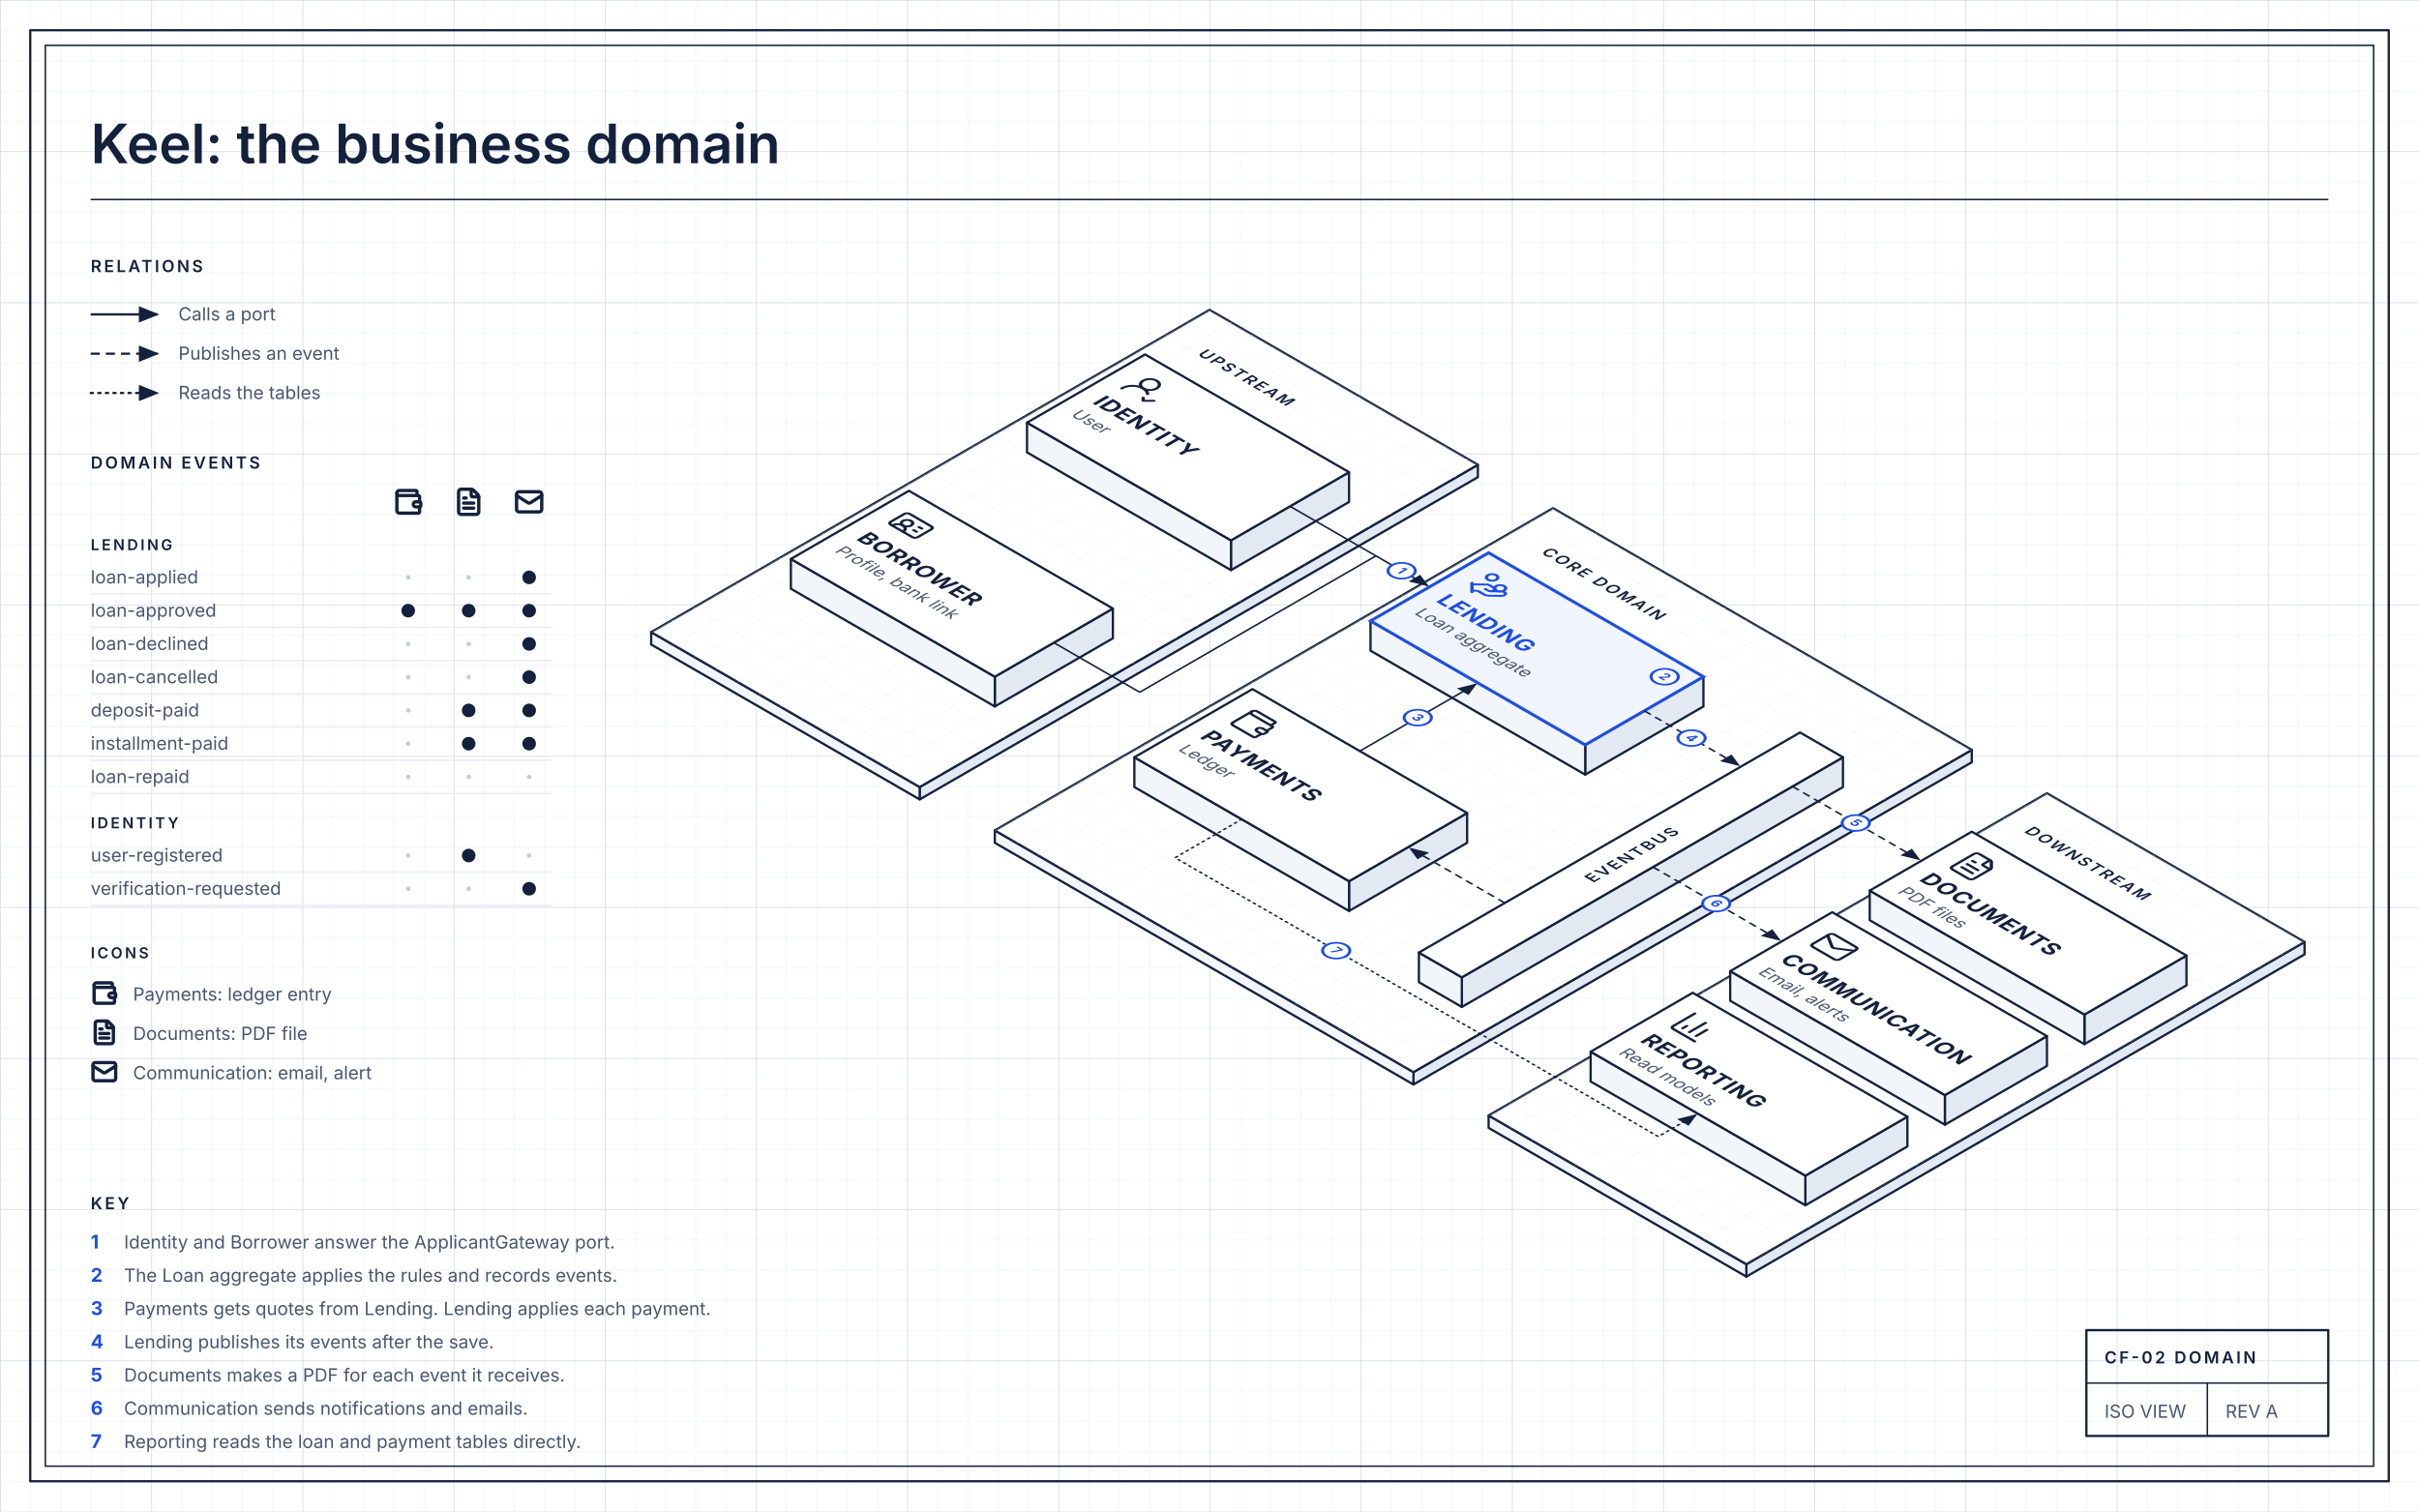
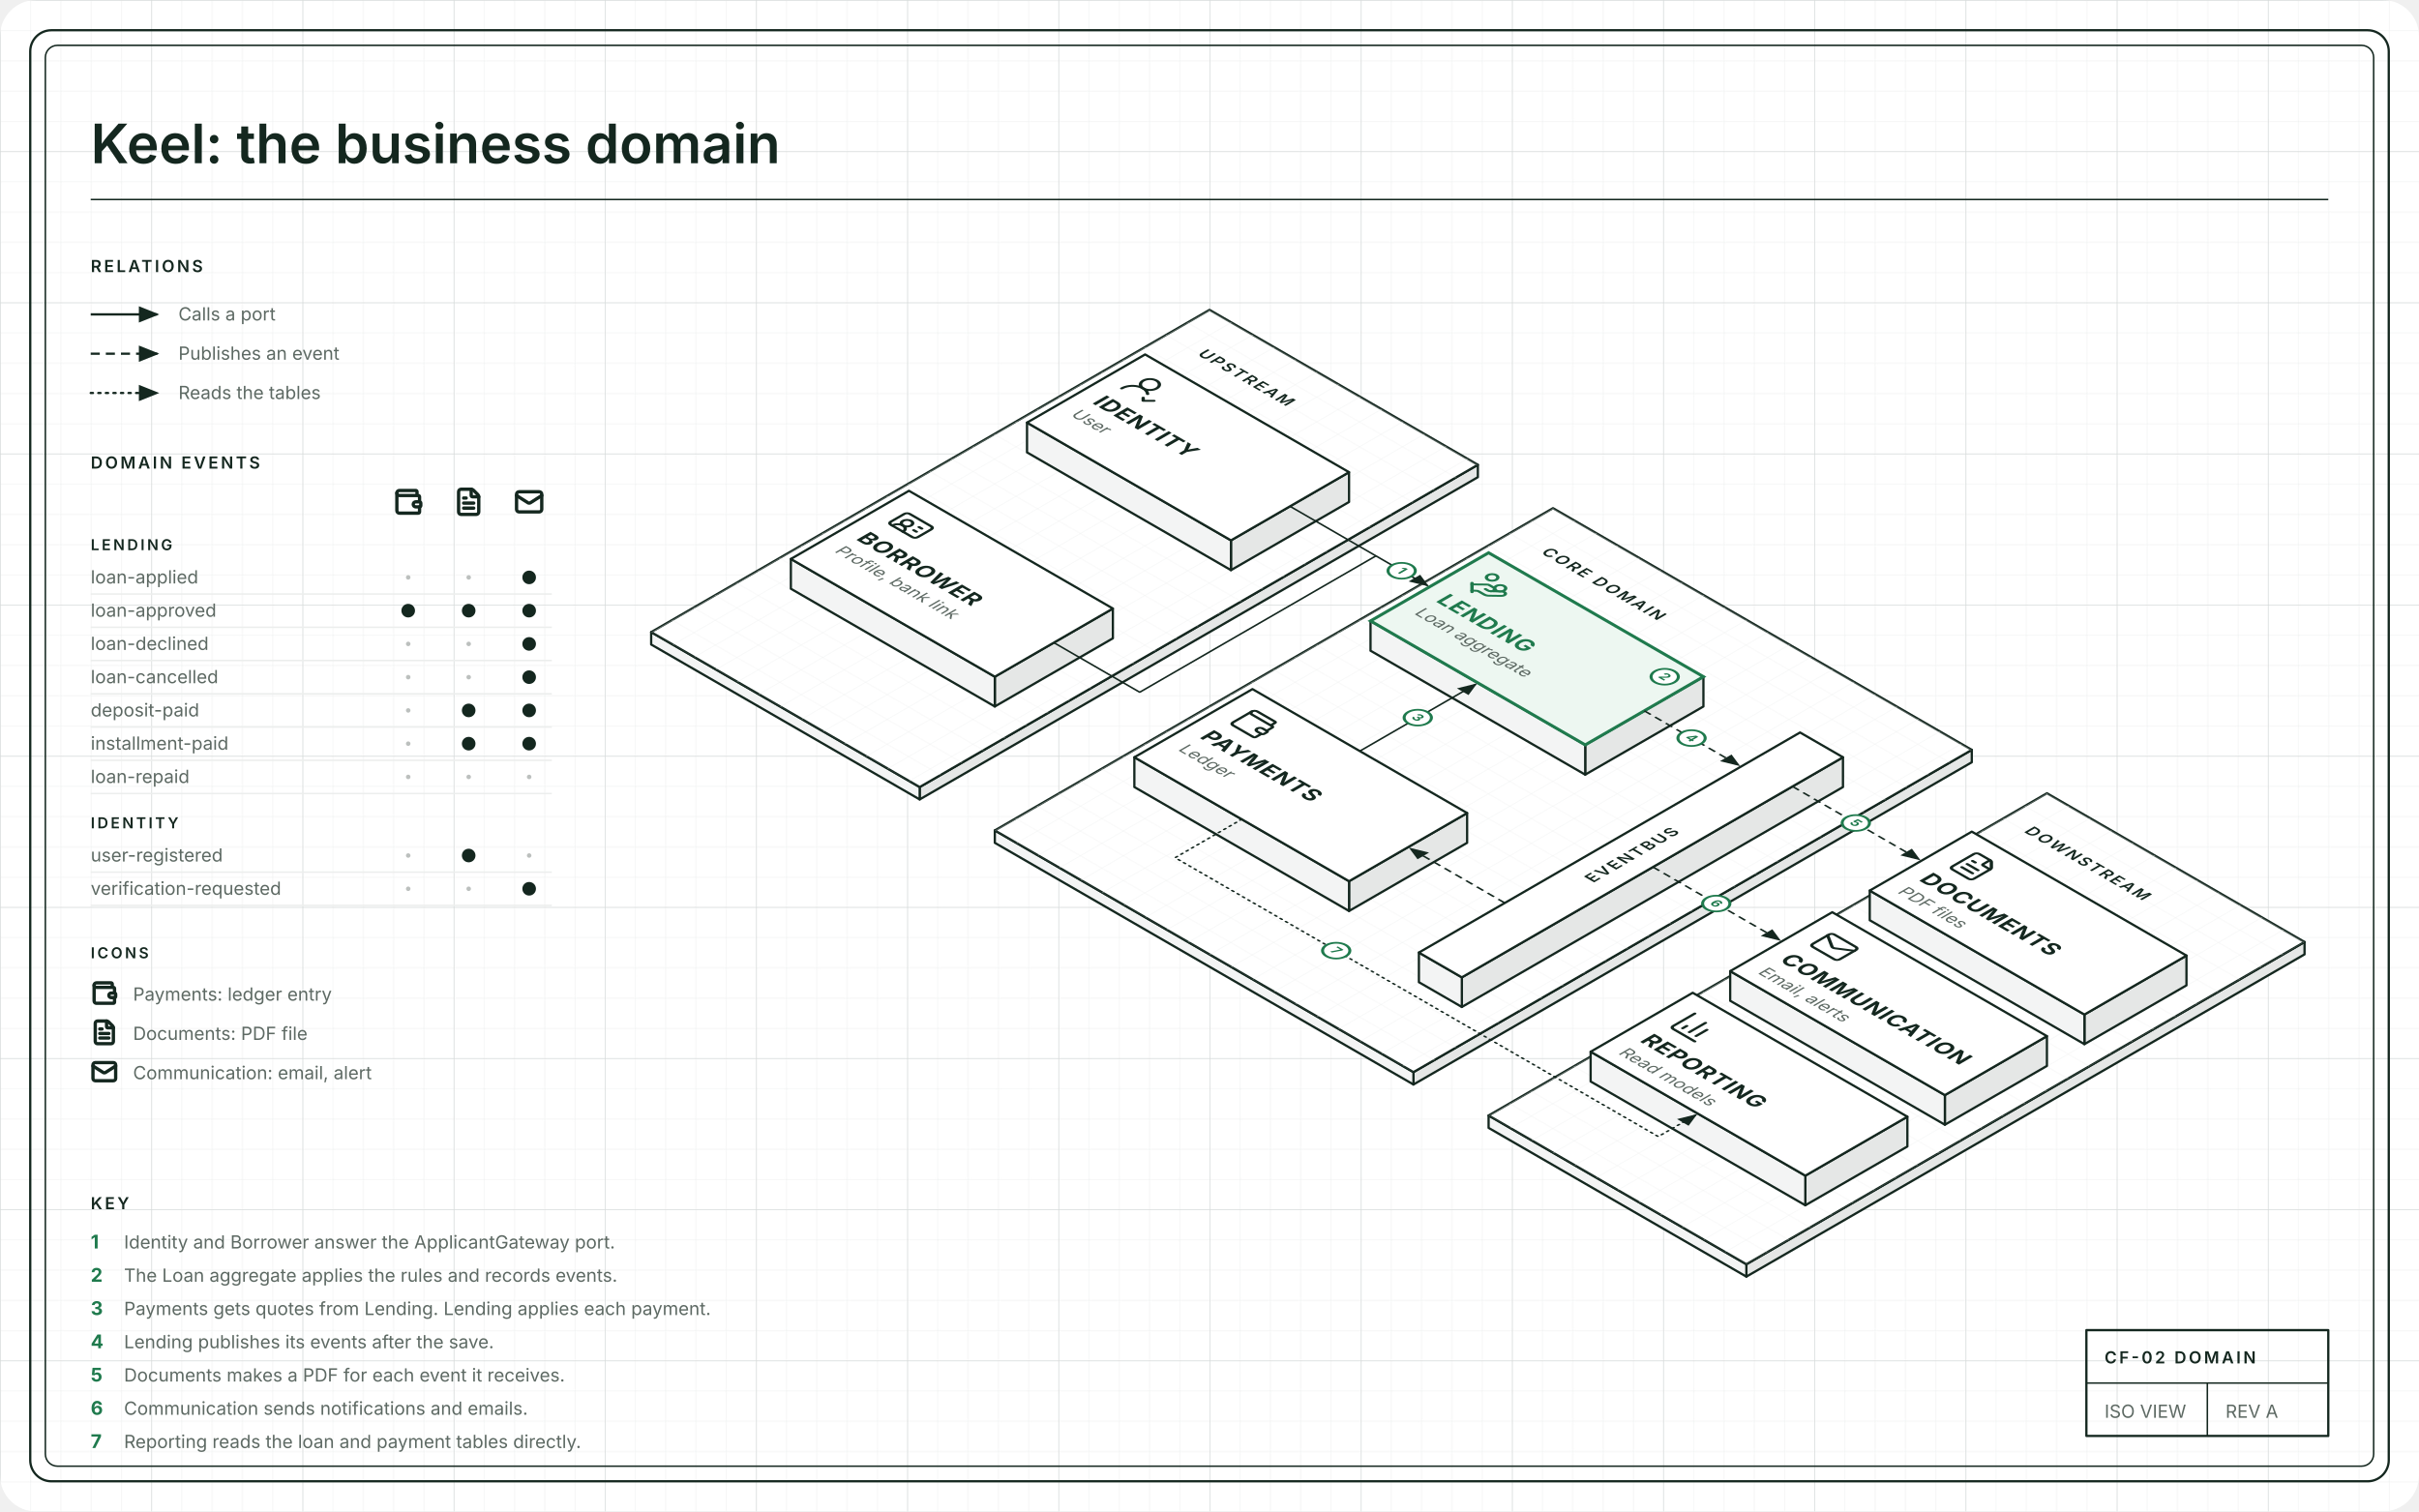
<svg xmlns="http://www.w3.org/2000/svg" viewBox="0 0 1600 1000" width="1600" height="1000" font-family="Inter, Helvetica, Arial, sans-serif">
  <defs>
    <pattern id="minor" width="20" height="20" patternUnits="userSpaceOnUse">
-       <path d="M20 0H0V20" fill="none" stroke="#e9eef6" stroke-width="0.6" />
+       <path d="M20 0H0V20" fill="none" stroke="#eceeed" stroke-width="0.6" />
    </pattern>
    <pattern id="major" width="100" height="100" patternUnits="userSpaceOnUse">
      <rect width="100" height="100" fill="url(#minor)" />
-       <path d="M100 0H0V100" fill="none" stroke="#d3dcea" stroke-width="0.9" />
+       <path d="M100 0H0V100" fill="none" stroke="#d9dcdb" stroke-width="0.9" />
    </pattern>
    <marker id="ae" viewBox="0 0 10 10" refX="9" refY="5" markerWidth="9" markerHeight="9" orient="auto">
-       <path d="M0 1L10 5L0 9z" fill="#14213d" />
+       <path d="M0 1L10 5L0 9z" fill="#14271f" />
    </marker>
+     <clipPath id="sheetclip">
+       <rect width="1600" height="1000" rx="24" />
+     </clipPath>
  </defs>
  <style>
- .ink{stroke:#14213d;fill:none;stroke-width:1.5;stroke-linejoin:round}.thin{stroke:#14213d;fill:none;stroke-width:1}
- .acc{stroke:#1f4fe0;fill:none;stroke-width:2}.dash{stroke:#14213d;fill:none;stroke-width:1;stroke-dasharray:4 3}
- .t{fill:#14213d;font-size:11px;letter-spacing:1.6px;font-weight:600}.h{fill:#14213d;font-size:15px;font-weight:700;letter-spacing:.6px}
- .s{fill:#4a5670;font-size:12px}.n{fill:#1f4fe0;font-size:9.5px;font-weight:700;text-anchor:middle}
+ .ink{stroke:#14271f;fill:none;stroke-width:1.5;stroke-linejoin:round}.thin{stroke:#14271f;fill:none;stroke-width:1}
+ .acc{stroke:#1f7a4d;fill:none;stroke-width:2}.dash{stroke:#14271f;fill:none;stroke-width:1;stroke-dasharray:4 3}
+ .t{fill:#14271f;font-size:11px;letter-spacing:1.6px;font-weight:600}.h{fill:#14271f;font-size:15px;font-weight:700;letter-spacing:.6px}
+ .s{fill:#5d6963;font-size:12px}.n{fill:#1f7a4d;font-size:9.5px;font-weight:700;text-anchor:middle}
</style>
-   <rect width="1600" height="1000" fill="#ffffff" />
-   <rect width="1600" height="1000" fill="url(#major)" />
-   <rect x="20" y="20" width="1560" height="960" class="ink" />
-   <rect x="30" y="30" width="1540" height="940" class="thin" />
-   <text x="60" y="108" fill="#14213d" font-size="36" font-weight="600">Keel: the business domain</text>
-   <line x1="60" y1="132" x2="1540" y2="132" class="thin" />
-   <polygon points="977.5,315.7 608.3,528.9 608.3,520.7 977.5,307.5" class="ink" style="fill:#e3e9f2" />
-   <polygon points="430.7,426.4 608.3,528.9 608.3,520.7 430.7,418.2" class="ink" style="fill:#f2f5fa" />
-   <polygon points="800.0,205.0 977.5,307.5 608.3,520.7 430.7,418.2" class="ink" style="fill:#fff" />
-   <g transform="matrix(0.71012,0.41,-0.71012,0.41,800,205)">
-     <rect x="0" width="250" height="520" fill="url(#minor)" />
+   <g clip-path="url(#sheetclip)">
+     <rect width="1600" height="1000" fill="#ffffff" />
+     <rect width="1600" height="1000" fill="url(#major)" />
+     <rect x="20" y="20" width="1560" height="960" rx="14" class="ink" />
+     <rect x="30" y="30" width="1540" height="940" rx="8" class="thin" />
+     <text x="60" y="108" fill="#14271f" font-size="36" font-weight="600">Keel: the business domain</text>
+     <line x1="60" y1="132" x2="1540" y2="132" class="thin" />
+     <polygon points="977.5,315.7 608.3,528.9 608.3,520.7 977.5,307.5" class="ink" style="fill:#e5e7e6" />
+     <polygon points="430.7,426.4 608.3,528.9 608.3,520.7 430.7,418.2" class="ink" style="fill:#f3f4f4" />
+     <polygon points="800.0,205.0 977.5,307.5 608.3,520.7 430.7,418.2" class="ink" style="fill:#fff" />
+     <g transform="matrix(0.71012,0.41,-0.71012,0.41,800,205)">
+       <rect x="0" width="250" height="520" fill="url(#minor)" />
+     </g>
+     <polygon points="1304.2,504.3 934.9,717.5 934.9,709.3 1304.2,496.1" class="ink" style="fill:#e5e7e6" />
+     <polygon points="658.0,557.6 934.9,717.5 934.9,709.3 658.0,549.4" class="ink" style="fill:#f3f4f4" />
+     <polygon points="1027.2,336.2 1304.2,496.1 934.9,709.3 658.0,549.4" class="ink" style="fill:#fff" />
+     <g transform="matrix(0.71012,0.41,-0.71012,0.41,800,205)">
+       <rect x="320" width="390" height="520" fill="url(#minor)" />
+     </g>
+     <polygon points="1524.3,631.4 1155.1,844.6 1155.1,836.4 1524.3,623.2" class="ink" style="fill:#e5e7e6" />
+     <polygon points="984.6,746.2 1155.1,844.6 1155.1,836.4 984.6,738.0" class="ink" style="fill:#f3f4f4" />
+     <polygon points="1353.9,524.8 1524.3,623.2 1155.1,836.4 984.6,738.0" class="ink" style="fill:#fff" />
+     <g transform="matrix(0.71012,0.41,-0.71012,0.41,800,205)">
+       <rect x="780" width="240" height="520" fill="url(#minor)" />
+     </g>
+     <g transform="matrix(0.71012,0.41,-0.71012,0.41,800,205)">
+       <text x="30" y="42" class="t" style="font-size:13px">UPSTREAM</text>
+       <text x="350" y="42" class="t" style="font-size:13px">CORE DOMAIN</text>
+       <text x="800" y="42" class="t" style="font-size:13px">DOWNSTREAM</text>
+     </g>
+     <polygon points="892.3,332.1 814.2,377.2 814.2,357.5 892.3,312.4" class="ink" style="fill:#e5e7e6" />
+     <polygon points="679.3,299.3 814.2,377.2 814.2,357.5 679.3,279.6" class="ink" style="fill:#f3f4f4" />
+     <polygon points="757.4,234.5 892.3,312.4 814.2,357.5 679.3,279.6" class="ink" style="fill:#fff" />
+     <g transform="matrix(0.71012,0.41,-0.71012,0.41,800,185.32)">
+       <g transform="translate(30,90)">
+         <svg x="14" y="12" width="30" height="30" viewBox="0 0 24 24" fill="none" stroke="#14271f" stroke-width="1.76" stroke-linecap="round" stroke-linejoin="round">
+           <path d="M2 21a8 8 0 0 1 13.292-6" />
+           <circle cx="10" cy="8" r="5" />
+           <path d="m16 19 2 2 4-4" />
+         </svg>
+         <text x="14" y="64" class="h" style="font-size:18px">IDENTITY</text>
+         <text x="14" y="84" class="s" style="font-size:14px">User</text>
+       </g>
+     </g>
+     <polygon points="736.1,422.3 658.0,467.4 658.0,447.7 736.1,402.6" class="ink" style="fill:#e5e7e6" />
+     <polygon points="523.1,389.5 658.0,467.4 658.0,447.7 523.1,369.8" class="ink" style="fill:#f3f4f4" />
+     <polygon points="601.2,324.7 736.1,402.6 658.0,447.7 523.1,369.8" class="ink" style="fill:#fff" />
+     <g transform="matrix(0.71012,0.41,-0.71012,0.41,800,185.32)">
+       <g transform="translate(30,310)">
+         <svg x="14" y="12" width="30" height="30" viewBox="0 0 24 24" fill="none" stroke="#14271f" stroke-width="1.76" stroke-linecap="round" stroke-linejoin="round">
+           <path d="M13 19a4 4 0 00-8 0" />
+           <path d="M16 10h2" />
+           <path d="M16 14h2" />
+           <circle cx="9" cy="12" r="3" />
+           <rect x="2" y="5" width="20" height="14" rx="2" />
+         </svg>
+         <text x="14" y="64" class="h" style="font-size:18px">BORROWER</text>
+         <text x="14" y="84" class="s" style="font-size:14px">Profile, bank link</text>
+       </g>
+     </g>
+     <polygon points="1126.7,467.4 1048.5,512.5 1048.5,492.8 1126.7,447.7" class="ink" style="fill:#e5e7e6" />
+     <polygon points="906.5,430.5 1048.5,512.5 1048.5,492.8 906.5,410.8" class="ink" style="fill:#f3f4f4" />
+     <polygon points="984.6,365.7 1126.7,447.7 1048.5,492.8 906.5,410.8" class="acc" style="fill:#edf7f1" />
+     <g transform="matrix(0.71012,0.41,-0.71012,0.41,800,185.32)">
+       <g transform="translate(350,90)">
+         <svg x="14" y="12" width="30" height="30" viewBox="0 0 24 24" fill="none" stroke="#1f7a4d" stroke-width="1.76" stroke-linecap="round" stroke-linejoin="round">
+           <path d="M11 15h2a2 2 0 1 0 0-4h-3c-.6 0-1.1.2-1.4.6L3 17" />
+           <path d="m7 21 1.6-1.4c.3-.4.8-.6 1.4-.6h4c1.1 0 2.1-.4 2.8-1.2l4.6-4.4a2 2 0 0 0-2.75-2.91l-4.2 3.9" />
+           <path d="m2 16 6 6" />
+           <circle cx="16" cy="9" r="2.9" />
+           <circle cx="6" cy="5" r="3" />
+         </svg>
+         <text x="14" y="64" class="h" style="fill:#1f7a4d;font-size:18px">LENDING</text>
+         <text x="14" y="84" class="s" style="font-size:14px">Loan aggregate</text>
+         <circle cx="182" cy="18" r="9" class="acc" style="fill:#fff" />
+         <text x="182" y="21.5" class="n" style="font-size:10.5px">2</text>
+       </g>
+     </g>
+     <polygon points="970.4,557.6 892.3,602.7 892.3,583.0 970.4,537.9" class="ink" style="fill:#e5e7e6" />
+     <polygon points="750.3,520.7 892.3,602.7 892.3,583.0 750.3,501.0" class="ink" style="fill:#f3f4f4" />
+     <polygon points="828.4,455.9 970.4,537.9 892.3,583.0 750.3,501.0" class="ink" style="fill:#fff" />
+     <g transform="matrix(0.71012,0.41,-0.71012,0.41,800,185.32)">
+       <g transform="translate(350,310)">
+         <svg x="14" y="12" width="30" height="30" viewBox="0 0 24 24" fill="none" stroke="#14271f" stroke-width="1.76" stroke-linecap="round" stroke-linejoin="round">
+           <path d="M19 7V4a1 1 0 0 0-1-1H5a2 2 0 0 0 0 4h15a1 1 0 0 1 1 1v4h-3a2 2 0 0 0 0 4h3a1 1 0 0 0 1-1v-2a1 1 0 0 0-1-1" />
+           <path d="M3 5v14a2 2 0 0 0 2 2h15a1 1 0 0 0 1-1v-4" />
+         </svg>
+         <text x="14" y="64" class="h" style="font-size:18px">PAYMENTS</text>
+         <text x="14" y="84" class="s" style="font-size:14px">Ledger</text>
+       </g>
+     </g>
+     <polygon points="1219.0,520.7 966.9,666.2 966.9,646.6 1219.0,501.0" class="ink" style="fill:#e5e7e6" />
+     <polygon points="938.5,649.8 966.9,666.2 966.9,646.6 938.5,630.2" class="ink" style="fill:#f3f4f4" />
+     <polygon points="1190.6,484.6 1219.0,501.0 966.9,646.6 938.5,630.2" class="ink" style="fill:#fff" />
+     <g transform="matrix(0.71012,0.41,-0.71012,0.41,800,185.32)">
+       <g transform="translate(640,90)">
+         <text x="20" y="177" class="t" text-anchor="middle" transform="rotate(-90 20 177)" dy="5" style="font-size:13px">EVENTBUS</text>
+       </g>
+     </g>
+     <polygon points="1446.2,651.9 1378.7,690.8 1378.7,671.2 1446.2,632.2" class="ink" style="fill:#e5e7e6" />
+     <polygon points="1236.7,608.8 1378.7,690.8 1378.7,671.2 1236.7,589.2" class="ink" style="fill:#f3f4f4" />
+     <polygon points="1304.2,550.2 1446.2,632.2 1378.7,671.2 1236.7,589.2" class="ink" style="fill:#fff" />
+     <g transform="matrix(0.71012,0.41,-0.71012,0.41,800,185.32)">
+       <g transform="translate(800,90)">
+         <svg x="14" y="12" width="30" height="30" viewBox="0 0 24 24" fill="none" stroke="#14271f" stroke-width="1.76" stroke-linecap="round" stroke-linejoin="round">
+           <path d="M6 22a2 2 0 0 1-2-2V4a2 2 0 0 1 2-2h8a2.4 2.4 0 0 1 1.704.706l3.588 3.588A2.4 2.4 0 0 1 20 8v12a2 2 0 0 1-2 2z" />
+           <path d="M14 2v5a1 1 0 0 0 1 1h5" />
+           <path d="M10 9H8" />
+           <path d="M16 13H8" />
+           <path d="M16 17H8" />
+         </svg>
+         <text x="14" y="64" class="h" style="font-size:18px">DOCUMENTS</text>
+         <text x="14" y="84" class="s" style="font-size:14px">PDF files</text>
+       </g>
+     </g>
+     <polygon points="1353.9,705.2 1286.4,744.1 1286.4,724.5 1353.9,685.5" class="ink" style="fill:#e5e7e6" />
+     <polygon points="1144.4,662.1 1286.4,744.1 1286.4,724.5 1144.4,642.5" class="ink" style="fill:#f3f4f4" />
+     <polygon points="1211.9,603.5 1353.9,685.5 1286.4,724.5 1144.4,642.5" class="ink" style="fill:#fff" />
+     <g transform="matrix(0.71012,0.41,-0.71012,0.41,800,185.32)">
+       <g transform="translate(800,220)">
+         <svg x="14" y="12" width="30" height="30" viewBox="0 0 24 24" fill="none" stroke="#14271f" stroke-width="1.76" stroke-linecap="round" stroke-linejoin="round">
+           <path d="m22 7-8.991 5.727a2 2 0 0 1-2.009 0L2 7" />
+           <rect x="2" y="4" width="20" height="16" rx="2" />
+         </svg>
+         <text x="14" y="64" class="h" style="font-size:18px">COMMUNICATION</text>
+         <text x="14" y="84" class="s" style="font-size:14px">Email, alerts</text>
+       </g>
+     </g>
+     <polygon points="1261.6,758.5 1194.1,797.4 1194.1,777.8 1261.6,738.8" class="ink" style="fill:#e5e7e6" />
+     <polygon points="1052.1,715.5 1194.1,797.4 1194.1,777.8 1052.1,695.8" class="ink" style="fill:#f3f4f4" />
+     <polygon points="1119.6,656.8 1261.6,738.8 1194.1,777.8 1052.1,695.8" class="ink" style="fill:#fff" />
+     <g transform="matrix(0.71012,0.41,-0.71012,0.41,800,185.32)">
+       <g transform="translate(800,350)">
+         <svg x="14" y="12" width="30" height="30" viewBox="0 0 24 24" fill="none" stroke="#14271f" stroke-width="1.76" stroke-linecap="round" stroke-linejoin="round">
+           <path d="M3 3v16a2 2 0 0 0 2 2h16" />
+           <path d="M18 17V9" />
+           <path d="M13 17V5" />
+           <path d="M8 17v-3" />
+         </svg>
+         <text x="14" y="64" class="h" style="font-size:18px">REPORTING</text>
+         <text x="14" y="84" class="s" style="font-size:14px">Read models</text>
+       </g>
+     </g>
+     <g transform="matrix(0.71012,0.41,-0.71012,0.41,800,185.32)">
+       <g transform="translate(0,20)">
+         <path d="M220 125 H348" class="ink" marker-end="url(#ae)" />
+         <path d="M220 345 H300 V125" class="ink" />
+         <path d="M450 290 V182" class="ink" marker-end="url(#ae)" />
+         <path d="M550 125 H638" class="ink" style="stroke-dasharray:6 4" marker-end="url(#ae)" />
+         <path d="M680 117 H798" class="ink" style="stroke-dasharray:6 4" marker-end="url(#ae)" />
+         <path d="M680 247 H798" class="ink" style="stroke-dasharray:6 4" marker-end="url(#ae)" />
+         <path d="M640 345 H552" class="ink" style="stroke-dasharray:6 4" marker-end="url(#ae)" />
+         <path d="M450 400 V462 H900 V427" class="ink" style="stroke-dasharray:1.5 3.5;stroke-linecap:round" marker-end="url(#ae)" />
+         <circle cx="324" cy="125" r="9" class="acc" style="fill:#fff" />
+         <text x="324" y="128.5" class="n" style="font-size:10.5px">1</text>
+         <circle cx="450" cy="236" r="9" class="acc" style="fill:#fff" />
+         <text x="450" y="239.5" class="n" style="font-size:10.5px">3</text>
+         <circle cx="594" cy="125" r="9" class="acc" style="fill:#fff" />
+         <text x="594" y="128.5" class="n" style="font-size:10.5px">4</text>
+         <circle cx="739" cy="117" r="9" class="acc" style="fill:#fff" />
+         <text x="739" y="120.5" class="n" style="font-size:10.5px">5</text>
+         <circle cx="739" cy="247" r="9" class="acc" style="fill:#fff" />
+         <text x="739" y="250.5" class="n" style="font-size:10.5px">6</text>
+         <circle cx="600" cy="462" r="9" class="acc" style="fill:#fff" />
+         <text x="600" y="465.5" class="n" style="font-size:10.5px">7</text>
+       </g>
+     </g>
+     <text x="60" y="180" class="t">RELATIONS</text>
+     <path d="M60 208 H104" class="ink" style="" marker-end="url(#ae)" />
+     <text x="118" y="212" class="s">Calls a port</text>
+     <path d="M60 234 H104" class="ink" style="stroke-dasharray:6 4" marker-end="url(#ae)" />
+     <text x="118" y="238" class="s">Publishes an event</text>
+     <path d="M60 260 H104" class="ink" style="stroke-dasharray:1.5 3.5;stroke-linecap:round" marker-end="url(#ae)" />
+     <text x="118" y="264" class="s">Reads the tables</text>
+     <text x="60" y="310" class="t">DOMAIN EVENTS</text>
+     <svg x="260" y="322" width="20" height="20" viewBox="0 0 24 24" fill="none" stroke="#14271f" stroke-width="2.64" stroke-linecap="round" stroke-linejoin="round">
+       <path d="M19 7V4a1 1 0 0 0-1-1H5a2 2 0 0 0 0 4h15a1 1 0 0 1 1 1v4h-3a2 2 0 0 0 0 4h3a1 1 0 0 0 1-1v-2a1 1 0 0 0-1-1" />
+       <path d="M3 5v14a2 2 0 0 0 2 2h15a1 1 0 0 0 1-1v-4" />
+     </svg>
+     <svg x="300" y="322" width="20" height="20" viewBox="0 0 24 24" fill="none" stroke="#14271f" stroke-width="2.64" stroke-linecap="round" stroke-linejoin="round">
+       <path d="M6 22a2 2 0 0 1-2-2V4a2 2 0 0 1 2-2h8a2.4 2.4 0 0 1 1.704.706l3.588 3.588A2.4 2.4 0 0 1 20 8v12a2 2 0 0 1-2 2z" />
+       <path d="M14 2v5a1 1 0 0 0 1 1h5" />
+       <path d="M10 9H8" />
+       <path d="M16 13H8" />
+       <path d="M16 17H8" />
+     </svg>
+     <svg x="340" y="322" width="20" height="20" viewBox="0 0 24 24" fill="none" stroke="#14271f" stroke-width="2.64" stroke-linecap="round" stroke-linejoin="round">
+       <path d="m22 7-8.991 5.727a2 2 0 0 1-2.009 0L2 7" />
+       <rect x="2" y="4" width="20" height="16" rx="2" />
+     </svg>
+     <text x="60" y="364" class="t" style="font-size:10px">LENDING</text>
+     <text x="60" y="386" class="s">loan-applied</text>
+     <circle cx="270" cy="382" r="1.5" fill="#bcc0be" />
+     <circle cx="310" cy="382" r="1.5" fill="#bcc0be" />
+     <circle cx="350" cy="382" r="4.5" fill="#14271f" />
+     <line x1="60" y1="393" x2="365" y2="393" stroke="#eceeed" stroke-width="1" />
+     <text x="60" y="408" class="s">loan-approved</text>
+     <circle cx="270" cy="404" r="4.5" fill="#14271f" />
+     <circle cx="310" cy="404" r="4.5" fill="#14271f" />
+     <circle cx="350" cy="404" r="4.5" fill="#14271f" />
+     <line x1="60" y1="415" x2="365" y2="415" stroke="#eceeed" stroke-width="1" />
+     <text x="60" y="430" class="s">loan-declined</text>
+     <circle cx="270" cy="426" r="1.5" fill="#bcc0be" />
+     <circle cx="310" cy="426" r="1.5" fill="#bcc0be" />
+     <circle cx="350" cy="426" r="4.5" fill="#14271f" />
+     <line x1="60" y1="437" x2="365" y2="437" stroke="#eceeed" stroke-width="1" />
+     <text x="60" y="452" class="s">loan-cancelled</text>
+     <circle cx="270" cy="448" r="1.5" fill="#bcc0be" />
+     <circle cx="310" cy="448" r="1.5" fill="#bcc0be" />
+     <circle cx="350" cy="448" r="4.5" fill="#14271f" />
+     <line x1="60" y1="459" x2="365" y2="459" stroke="#eceeed" stroke-width="1" />
+     <text x="60" y="474" class="s">deposit-paid</text>
+     <circle cx="270" cy="470" r="1.5" fill="#bcc0be" />
+     <circle cx="310" cy="470" r="4.5" fill="#14271f" />
+     <circle cx="350" cy="470" r="4.5" fill="#14271f" />
+     <line x1="60" y1="481" x2="365" y2="481" stroke="#eceeed" stroke-width="1" />
+     <text x="60" y="496" class="s">installment-paid</text>
+     <circle cx="270" cy="492" r="1.5" fill="#bcc0be" />
+     <circle cx="310" cy="492" r="4.5" fill="#14271f" />
+     <circle cx="350" cy="492" r="4.5" fill="#14271f" />
+     <line x1="60" y1="503" x2="365" y2="503" stroke="#eceeed" stroke-width="1" />
+     <text x="60" y="518" class="s">loan-repaid</text>
+     <circle cx="270" cy="514" r="1.5" fill="#bcc0be" />
+     <circle cx="310" cy="514" r="1.5" fill="#bcc0be" />
+     <circle cx="350" cy="514" r="1.5" fill="#bcc0be" />
+     <line x1="60" y1="525" x2="365" y2="525" stroke="#eceeed" stroke-width="1" />
+     <text x="60" y="548" class="t" style="font-size:10px">IDENTITY</text>
+     <text x="60" y="570" class="s">user-registered</text>
+     <circle cx="270" cy="566" r="1.5" fill="#bcc0be" />
+     <circle cx="310" cy="566" r="4.5" fill="#14271f" />
+     <circle cx="350" cy="566" r="1.5" fill="#bcc0be" />
+     <line x1="60" y1="577" x2="365" y2="577" stroke="#eceeed" stroke-width="1" />
+     <text x="60" y="592" class="s">verification-requested</text>
+     <circle cx="270" cy="588" r="1.5" fill="#bcc0be" />
+     <circle cx="310" cy="588" r="1.5" fill="#bcc0be" />
+     <circle cx="350" cy="588" r="4.5" fill="#14271f" />
+     <line x1="60" y1="599" x2="365" y2="599" stroke="#eceeed" stroke-width="1" />
+     <text x="60" y="634" class="t" style="font-size:10px">ICONS</text>
+     <svg x="60" y="648" width="18" height="18" viewBox="0 0 24 24" fill="none" stroke="#14271f" stroke-width="2.933" stroke-linecap="round" stroke-linejoin="round">
+       <path d="M19 7V4a1 1 0 0 0-1-1H5a2 2 0 0 0 0 4h15a1 1 0 0 1 1 1v4h-3a2 2 0 0 0 0 4h3a1 1 0 0 0 1-1v-2a1 1 0 0 0-1-1" />
+       <path d="M3 5v14a2 2 0 0 0 2 2h15a1 1 0 0 0 1-1v-4" />
+     </svg>
+     <text x="88" y="662" class="s">Payments: ledger entry</text>
+     <svg x="60" y="674" width="18" height="18" viewBox="0 0 24 24" fill="none" stroke="#14271f" stroke-width="2.933" stroke-linecap="round" stroke-linejoin="round">
+       <path d="M6 22a2 2 0 0 1-2-2V4a2 2 0 0 1 2-2h8a2.4 2.4 0 0 1 1.704.706l3.588 3.588A2.4 2.4 0 0 1 20 8v12a2 2 0 0 1-2 2z" />
+       <path d="M14 2v5a1 1 0 0 0 1 1h5" />
+       <path d="M10 9H8" />
+       <path d="M16 13H8" />
+       <path d="M16 17H8" />
+     </svg>
+     <text x="88" y="688" class="s">Documents: PDF file</text>
+     <svg x="60" y="700" width="18" height="18" viewBox="0 0 24 24" fill="none" stroke="#14271f" stroke-width="2.933" stroke-linecap="round" stroke-linejoin="round">
+       <path d="m22 7-8.991 5.727a2 2 0 0 1-2.009 0L2 7" />
+       <rect x="2" y="4" width="20" height="16" rx="2" />
+     </svg>
+     <text x="88" y="714" class="s">Communication: email, alert</text>
+     <text x="60" y="800" class="t">KEY</text>
+     <text x="60" y="826" fill="#1f7a4d" font-size="12.5" font-weight="700">1</text>
+     <text x="82" y="826" class="s">Identity and Borrower answer the ApplicantGateway port.</text>
+     <text x="60" y="848" fill="#1f7a4d" font-size="12.5" font-weight="700">2</text>
+     <text x="82" y="848" class="s">The Loan aggregate applies the rules and records events.</text>
+     <text x="60" y="870" fill="#1f7a4d" font-size="12.5" font-weight="700">3</text>
+     <text x="82" y="870" class="s">Payments gets quotes from Lending. Lending applies each payment.</text>
+     <text x="60" y="892" fill="#1f7a4d" font-size="12.5" font-weight="700">4</text>
+     <text x="82" y="892" class="s">Lending publishes its events after the save.</text>
+     <text x="60" y="914" fill="#1f7a4d" font-size="12.5" font-weight="700">5</text>
+     <text x="82" y="914" class="s">Documents makes a PDF for each event it receives.</text>
+     <text x="60" y="936" fill="#1f7a4d" font-size="12.5" font-weight="700">6</text>
+     <text x="82" y="936" class="s">Communication sends notifications and emails.</text>
+     <text x="60" y="958" fill="#1f7a4d" font-size="12.5" font-weight="700">7</text>
+     <text x="82" y="958" class="s">Reporting reads the loan and payment tables directly.</text>
+     <rect x="1380" y="880" width="160" height="70" class="ink" />
+     <line x1="1380" y1="915" x2="1540" y2="915" class="thin" />
+     <line x1="1460" y1="915" x2="1460" y2="950" class="thin" />
+     <text x="1392" y="902" class="t">CF-02 DOMAIN</text>
+     <text x="1392" y="938" class="s">ISO VIEW</text>
+     <text x="1472" y="938" class="s">REV A</text>
  </g>
-   <polygon points="1304.2,504.3 934.9,717.5 934.9,709.3 1304.2,496.1" class="ink" style="fill:#e3e9f2" />
-   <polygon points="658.0,557.6 934.9,717.5 934.9,709.3 658.0,549.4" class="ink" style="fill:#f2f5fa" />
-   <polygon points="1027.2,336.2 1304.2,496.1 934.9,709.3 658.0,549.4" class="ink" style="fill:#fff" />
-   <g transform="matrix(0.71012,0.41,-0.71012,0.41,800,205)">
-     <rect x="320" width="390" height="520" fill="url(#minor)" />
-   </g>
-   <polygon points="1524.3,631.4 1155.1,844.6 1155.1,836.4 1524.3,623.2" class="ink" style="fill:#e3e9f2" />
-   <polygon points="984.6,746.2 1155.1,844.6 1155.1,836.4 984.6,738.0" class="ink" style="fill:#f2f5fa" />
-   <polygon points="1353.9,524.8 1524.3,623.2 1155.1,836.4 984.6,738.0" class="ink" style="fill:#fff" />
-   <g transform="matrix(0.71012,0.41,-0.71012,0.41,800,205)">
-     <rect x="780" width="240" height="520" fill="url(#minor)" />
-   </g>
-   <g transform="matrix(0.71012,0.41,-0.71012,0.41,800,205)">
-     <text x="30" y="42" class="t" style="font-size:13px">UPSTREAM</text>
-     <text x="350" y="42" class="t" style="font-size:13px">CORE DOMAIN</text>
-     <text x="800" y="42" class="t" style="font-size:13px">DOWNSTREAM</text>
-   </g>
-   <polygon points="892.3,332.1 814.2,377.2 814.2,357.5 892.3,312.4" class="ink" style="fill:#e3e9f2" />
-   <polygon points="679.3,299.3 814.2,377.2 814.2,357.5 679.3,279.6" class="ink" style="fill:#f2f5fa" />
-   <polygon points="757.4,234.5 892.3,312.4 814.2,357.5 679.3,279.6" class="ink" style="fill:#fff" />
-   <g transform="matrix(0.71012,0.41,-0.71012,0.41,800,185.32)">
-     <g transform="translate(30,90)">
-       <svg x="14" y="12" width="30" height="30" viewBox="0 0 24 24" fill="none" stroke="#14213d" stroke-width="1.76" stroke-linecap="round" stroke-linejoin="round">
-         <path d="M2 21a8 8 0 0 1 13.292-6" />
-         <circle cx="10" cy="8" r="5" />
-         <path d="m16 19 2 2 4-4" />
-       </svg>
-       <text x="14" y="64" class="h" style="font-size:18px">IDENTITY</text>
-       <text x="14" y="84" class="s" style="font-size:14px">User</text>
-     </g>
-   </g>
-   <polygon points="736.1,422.3 658.0,467.4 658.0,447.7 736.1,402.6" class="ink" style="fill:#e3e9f2" />
-   <polygon points="523.1,389.5 658.0,467.4 658.0,447.7 523.1,369.8" class="ink" style="fill:#f2f5fa" />
-   <polygon points="601.2,324.7 736.1,402.6 658.0,447.7 523.1,369.8" class="ink" style="fill:#fff" />
-   <g transform="matrix(0.71012,0.41,-0.71012,0.41,800,185.32)">
-     <g transform="translate(30,310)">
-       <svg x="14" y="12" width="30" height="30" viewBox="0 0 24 24" fill="none" stroke="#14213d" stroke-width="1.76" stroke-linecap="round" stroke-linejoin="round">
-         <path d="M13 19a4 4 0 00-8 0" />
-         <path d="M16 10h2" />
-         <path d="M16 14h2" />
-         <circle cx="9" cy="12" r="3" />
-         <rect x="2" y="5" width="20" height="14" rx="2" />
-       </svg>
-       <text x="14" y="64" class="h" style="font-size:18px">BORROWER</text>
-       <text x="14" y="84" class="s" style="font-size:14px">Profile, bank link</text>
-     </g>
-   </g>
-   <polygon points="1126.7,467.4 1048.5,512.5 1048.5,492.8 1126.7,447.7" class="ink" style="fill:#e3e9f2" />
-   <polygon points="906.5,430.5 1048.5,512.5 1048.5,492.8 906.5,410.8" class="ink" style="fill:#f2f5fa" />
-   <polygon points="984.6,365.7 1126.7,447.7 1048.5,492.8 906.5,410.8" class="acc" style="fill:#f1f5ff" />
-   <g transform="matrix(0.71012,0.41,-0.71012,0.41,800,185.32)">
-     <g transform="translate(350,90)">
-       <svg x="14" y="12" width="30" height="30" viewBox="0 0 24 24" fill="none" stroke="#1f4fe0" stroke-width="1.76" stroke-linecap="round" stroke-linejoin="round">
-         <path d="M11 15h2a2 2 0 1 0 0-4h-3c-.6 0-1.1.2-1.4.6L3 17" />
-         <path d="m7 21 1.6-1.4c.3-.4.8-.6 1.4-.6h4c1.1 0 2.1-.4 2.8-1.2l4.6-4.4a2 2 0 0 0-2.75-2.91l-4.2 3.9" />
-         <path d="m2 16 6 6" />
-         <circle cx="16" cy="9" r="2.9" />
-         <circle cx="6" cy="5" r="3" />
-       </svg>
-       <text x="14" y="64" class="h" style="fill:#1f4fe0;font-size:18px">LENDING</text>
-       <text x="14" y="84" class="s" style="font-size:14px">Loan aggregate</text>
-       <circle cx="182" cy="18" r="9" class="acc" style="fill:#fff" />
-       <text x="182" y="21.5" class="n" style="font-size:10.5px">2</text>
-     </g>
-   </g>
-   <polygon points="970.4,557.6 892.3,602.7 892.3,583.0 970.4,537.9" class="ink" style="fill:#e3e9f2" />
-   <polygon points="750.3,520.7 892.3,602.7 892.3,583.0 750.3,501.0" class="ink" style="fill:#f2f5fa" />
-   <polygon points="828.4,455.9 970.4,537.9 892.3,583.0 750.3,501.0" class="ink" style="fill:#fff" />
-   <g transform="matrix(0.71012,0.41,-0.71012,0.41,800,185.32)">
-     <g transform="translate(350,310)">
-       <svg x="14" y="12" width="30" height="30" viewBox="0 0 24 24" fill="none" stroke="#14213d" stroke-width="1.76" stroke-linecap="round" stroke-linejoin="round">
-         <path d="M19 7V4a1 1 0 0 0-1-1H5a2 2 0 0 0 0 4h15a1 1 0 0 1 1 1v4h-3a2 2 0 0 0 0 4h3a1 1 0 0 0 1-1v-2a1 1 0 0 0-1-1" />
-         <path d="M3 5v14a2 2 0 0 0 2 2h15a1 1 0 0 0 1-1v-4" />
-       </svg>
-       <text x="14" y="64" class="h" style="font-size:18px">PAYMENTS</text>
-       <text x="14" y="84" class="s" style="font-size:14px">Ledger</text>
-     </g>
-   </g>
-   <polygon points="1219.0,520.7 966.9,666.2 966.9,646.6 1219.0,501.0" class="ink" style="fill:#e3e9f2" />
-   <polygon points="938.5,649.8 966.9,666.2 966.9,646.6 938.5,630.2" class="ink" style="fill:#f2f5fa" />
-   <polygon points="1190.6,484.6 1219.0,501.0 966.9,646.6 938.5,630.2" class="ink" style="fill:#fff" />
-   <g transform="matrix(0.71012,0.41,-0.71012,0.41,800,185.32)">
-     <g transform="translate(640,90)">
-       <text x="20" y="177" class="t" text-anchor="middle" transform="rotate(-90 20 177)" dy="5" style="font-size:13px">EVENTBUS</text>
-     </g>
-   </g>
-   <polygon points="1446.2,651.9 1378.7,690.8 1378.7,671.2 1446.2,632.2" class="ink" style="fill:#e3e9f2" />
-   <polygon points="1236.7,608.8 1378.7,690.8 1378.7,671.2 1236.7,589.2" class="ink" style="fill:#f2f5fa" />
-   <polygon points="1304.2,550.2 1446.2,632.2 1378.7,671.2 1236.7,589.2" class="ink" style="fill:#fff" />
-   <g transform="matrix(0.71012,0.41,-0.71012,0.41,800,185.32)">
-     <g transform="translate(800,90)">
-       <svg x="14" y="12" width="30" height="30" viewBox="0 0 24 24" fill="none" stroke="#14213d" stroke-width="1.76" stroke-linecap="round" stroke-linejoin="round">
-         <path d="M6 22a2 2 0 0 1-2-2V4a2 2 0 0 1 2-2h8a2.4 2.4 0 0 1 1.704.706l3.588 3.588A2.4 2.4 0 0 1 20 8v12a2 2 0 0 1-2 2z" />
-         <path d="M14 2v5a1 1 0 0 0 1 1h5" />
-         <path d="M10 9H8" />
-         <path d="M16 13H8" />
-         <path d="M16 17H8" />
-       </svg>
-       <text x="14" y="64" class="h" style="font-size:18px">DOCUMENTS</text>
-       <text x="14" y="84" class="s" style="font-size:14px">PDF files</text>
-     </g>
-   </g>
-   <polygon points="1353.9,705.2 1286.4,744.1 1286.4,724.5 1353.9,685.5" class="ink" style="fill:#e3e9f2" />
-   <polygon points="1144.4,662.1 1286.4,744.1 1286.4,724.5 1144.4,642.5" class="ink" style="fill:#f2f5fa" />
-   <polygon points="1211.9,603.5 1353.9,685.5 1286.4,724.5 1144.4,642.5" class="ink" style="fill:#fff" />
-   <g transform="matrix(0.71012,0.41,-0.71012,0.41,800,185.32)">
-     <g transform="translate(800,220)">
-       <svg x="14" y="12" width="30" height="30" viewBox="0 0 24 24" fill="none" stroke="#14213d" stroke-width="1.76" stroke-linecap="round" stroke-linejoin="round">
-         <path d="m22 7-8.991 5.727a2 2 0 0 1-2.009 0L2 7" />
-         <rect x="2" y="4" width="20" height="16" rx="2" />
-       </svg>
-       <text x="14" y="64" class="h" style="font-size:18px">COMMUNICATION</text>
-       <text x="14" y="84" class="s" style="font-size:14px">Email, alerts</text>
-     </g>
-   </g>
-   <polygon points="1261.6,758.5 1194.1,797.4 1194.1,777.8 1261.6,738.8" class="ink" style="fill:#e3e9f2" />
-   <polygon points="1052.1,715.5 1194.1,797.4 1194.1,777.8 1052.1,695.8" class="ink" style="fill:#f2f5fa" />
-   <polygon points="1119.6,656.8 1261.6,738.8 1194.1,777.8 1052.1,695.8" class="ink" style="fill:#fff" />
-   <g transform="matrix(0.71012,0.41,-0.71012,0.41,800,185.32)">
-     <g transform="translate(800,350)">
-       <svg x="14" y="12" width="30" height="30" viewBox="0 0 24 24" fill="none" stroke="#14213d" stroke-width="1.76" stroke-linecap="round" stroke-linejoin="round">
-         <path d="M3 3v16a2 2 0 0 0 2 2h16" />
-         <path d="M18 17V9" />
-         <path d="M13 17V5" />
-         <path d="M8 17v-3" />
-       </svg>
-       <text x="14" y="64" class="h" style="font-size:18px">REPORTING</text>
-       <text x="14" y="84" class="s" style="font-size:14px">Read models</text>
-     </g>
-   </g>
-   <g transform="matrix(0.71012,0.41,-0.71012,0.41,800,185.32)">
-     <g transform="translate(0,20)">
-       <path d="M220 125 H348" class="ink" marker-end="url(#ae)" />
-       <path d="M220 345 H300 V125" class="ink" />
-       <path d="M450 290 V182" class="ink" marker-end="url(#ae)" />
-       <path d="M550 125 H638" class="ink" style="stroke-dasharray:6 4" marker-end="url(#ae)" />
-       <path d="M680 117 H798" class="ink" style="stroke-dasharray:6 4" marker-end="url(#ae)" />
-       <path d="M680 247 H798" class="ink" style="stroke-dasharray:6 4" marker-end="url(#ae)" />
-       <path d="M640 345 H552" class="ink" style="stroke-dasharray:6 4" marker-end="url(#ae)" />
-       <path d="M450 400 V462 H900 V427" class="ink" style="stroke-dasharray:1.5 3.5;stroke-linecap:round" marker-end="url(#ae)" />
-       <circle cx="324" cy="125" r="9" class="acc" style="fill:#fff" />
-       <text x="324" y="128.5" class="n" style="font-size:10.5px">1</text>
-       <circle cx="450" cy="236" r="9" class="acc" style="fill:#fff" />
-       <text x="450" y="239.5" class="n" style="font-size:10.5px">3</text>
-       <circle cx="594" cy="125" r="9" class="acc" style="fill:#fff" />
-       <text x="594" y="128.5" class="n" style="font-size:10.5px">4</text>
-       <circle cx="739" cy="117" r="9" class="acc" style="fill:#fff" />
-       <text x="739" y="120.5" class="n" style="font-size:10.5px">5</text>
-       <circle cx="739" cy="247" r="9" class="acc" style="fill:#fff" />
-       <text x="739" y="250.5" class="n" style="font-size:10.5px">6</text>
-       <circle cx="600" cy="462" r="9" class="acc" style="fill:#fff" />
-       <text x="600" y="465.5" class="n" style="font-size:10.5px">7</text>
-     </g>
-   </g>
-   <text x="60" y="180" class="t">RELATIONS</text>
-   <path d="M60 208 H104" class="ink" style="" marker-end="url(#ae)" />
-   <text x="118" y="212" class="s">Calls a port</text>
-   <path d="M60 234 H104" class="ink" style="stroke-dasharray:6 4" marker-end="url(#ae)" />
-   <text x="118" y="238" class="s">Publishes an event</text>
-   <path d="M60 260 H104" class="ink" style="stroke-dasharray:1.5 3.5;stroke-linecap:round" marker-end="url(#ae)" />
-   <text x="118" y="264" class="s">Reads the tables</text>
-   <text x="60" y="310" class="t">DOMAIN EVENTS</text>
-   <svg x="260" y="322" width="20" height="20" viewBox="0 0 24 24" fill="none" stroke="#14213d" stroke-width="2.64" stroke-linecap="round" stroke-linejoin="round">
-     <path d="M19 7V4a1 1 0 0 0-1-1H5a2 2 0 0 0 0 4h15a1 1 0 0 1 1 1v4h-3a2 2 0 0 0 0 4h3a1 1 0 0 0 1-1v-2a1 1 0 0 0-1-1" />
-     <path d="M3 5v14a2 2 0 0 0 2 2h15a1 1 0 0 0 1-1v-4" />
-   </svg>
-   <svg x="300" y="322" width="20" height="20" viewBox="0 0 24 24" fill="none" stroke="#14213d" stroke-width="2.64" stroke-linecap="round" stroke-linejoin="round">
-     <path d="M6 22a2 2 0 0 1-2-2V4a2 2 0 0 1 2-2h8a2.4 2.4 0 0 1 1.704.706l3.588 3.588A2.4 2.4 0 0 1 20 8v12a2 2 0 0 1-2 2z" />
-     <path d="M14 2v5a1 1 0 0 0 1 1h5" />
-     <path d="M10 9H8" />
-     <path d="M16 13H8" />
-     <path d="M16 17H8" />
-   </svg>
-   <svg x="340" y="322" width="20" height="20" viewBox="0 0 24 24" fill="none" stroke="#14213d" stroke-width="2.64" stroke-linecap="round" stroke-linejoin="round">
-     <path d="m22 7-8.991 5.727a2 2 0 0 1-2.009 0L2 7" />
-     <rect x="2" y="4" width="20" height="16" rx="2" />
-   </svg>
-   <text x="60" y="364" class="t" style="font-size:10px">LENDING</text>
-   <text x="60" y="386" class="s">loan-applied</text>
-   <circle cx="270" cy="382" r="1.5" fill="#c3cddc" />
-   <circle cx="310" cy="382" r="1.5" fill="#c3cddc" />
-   <circle cx="350" cy="382" r="4.5" fill="#14213d" />
-   <line x1="60" y1="393" x2="365" y2="393" stroke="#e9eef6" stroke-width="1" />
-   <text x="60" y="408" class="s">loan-approved</text>
-   <circle cx="270" cy="404" r="4.5" fill="#14213d" />
-   <circle cx="310" cy="404" r="4.5" fill="#14213d" />
-   <circle cx="350" cy="404" r="4.5" fill="#14213d" />
-   <line x1="60" y1="415" x2="365" y2="415" stroke="#e9eef6" stroke-width="1" />
-   <text x="60" y="430" class="s">loan-declined</text>
-   <circle cx="270" cy="426" r="1.5" fill="#c3cddc" />
-   <circle cx="310" cy="426" r="1.5" fill="#c3cddc" />
-   <circle cx="350" cy="426" r="4.5" fill="#14213d" />
-   <line x1="60" y1="437" x2="365" y2="437" stroke="#e9eef6" stroke-width="1" />
-   <text x="60" y="452" class="s">loan-cancelled</text>
-   <circle cx="270" cy="448" r="1.5" fill="#c3cddc" />
-   <circle cx="310" cy="448" r="1.5" fill="#c3cddc" />
-   <circle cx="350" cy="448" r="4.5" fill="#14213d" />
-   <line x1="60" y1="459" x2="365" y2="459" stroke="#e9eef6" stroke-width="1" />
-   <text x="60" y="474" class="s">deposit-paid</text>
-   <circle cx="270" cy="470" r="1.5" fill="#c3cddc" />
-   <circle cx="310" cy="470" r="4.5" fill="#14213d" />
-   <circle cx="350" cy="470" r="4.5" fill="#14213d" />
-   <line x1="60" y1="481" x2="365" y2="481" stroke="#e9eef6" stroke-width="1" />
-   <text x="60" y="496" class="s">installment-paid</text>
-   <circle cx="270" cy="492" r="1.5" fill="#c3cddc" />
-   <circle cx="310" cy="492" r="4.5" fill="#14213d" />
-   <circle cx="350" cy="492" r="4.5" fill="#14213d" />
-   <line x1="60" y1="503" x2="365" y2="503" stroke="#e9eef6" stroke-width="1" />
-   <text x="60" y="518" class="s">loan-repaid</text>
-   <circle cx="270" cy="514" r="1.5" fill="#c3cddc" />
-   <circle cx="310" cy="514" r="1.5" fill="#c3cddc" />
-   <circle cx="350" cy="514" r="1.5" fill="#c3cddc" />
-   <line x1="60" y1="525" x2="365" y2="525" stroke="#e9eef6" stroke-width="1" />
-   <text x="60" y="548" class="t" style="font-size:10px">IDENTITY</text>
-   <text x="60" y="570" class="s">user-registered</text>
-   <circle cx="270" cy="566" r="1.5" fill="#c3cddc" />
-   <circle cx="310" cy="566" r="4.5" fill="#14213d" />
-   <circle cx="350" cy="566" r="1.5" fill="#c3cddc" />
-   <line x1="60" y1="577" x2="365" y2="577" stroke="#e9eef6" stroke-width="1" />
-   <text x="60" y="592" class="s">verification-requested</text>
-   <circle cx="270" cy="588" r="1.5" fill="#c3cddc" />
-   <circle cx="310" cy="588" r="1.5" fill="#c3cddc" />
-   <circle cx="350" cy="588" r="4.5" fill="#14213d" />
-   <line x1="60" y1="599" x2="365" y2="599" stroke="#e9eef6" stroke-width="1" />
-   <text x="60" y="634" class="t" style="font-size:10px">ICONS</text>
-   <svg x="60" y="648" width="18" height="18" viewBox="0 0 24 24" fill="none" stroke="#14213d" stroke-width="2.933" stroke-linecap="round" stroke-linejoin="round">
-     <path d="M19 7V4a1 1 0 0 0-1-1H5a2 2 0 0 0 0 4h15a1 1 0 0 1 1 1v4h-3a2 2 0 0 0 0 4h3a1 1 0 0 0 1-1v-2a1 1 0 0 0-1-1" />
-     <path d="M3 5v14a2 2 0 0 0 2 2h15a1 1 0 0 0 1-1v-4" />
-   </svg>
-   <text x="88" y="662" class="s">Payments: ledger entry</text>
-   <svg x="60" y="674" width="18" height="18" viewBox="0 0 24 24" fill="none" stroke="#14213d" stroke-width="2.933" stroke-linecap="round" stroke-linejoin="round">
-     <path d="M6 22a2 2 0 0 1-2-2V4a2 2 0 0 1 2-2h8a2.4 2.4 0 0 1 1.704.706l3.588 3.588A2.4 2.4 0 0 1 20 8v12a2 2 0 0 1-2 2z" />
-     <path d="M14 2v5a1 1 0 0 0 1 1h5" />
-     <path d="M10 9H8" />
-     <path d="M16 13H8" />
-     <path d="M16 17H8" />
-   </svg>
-   <text x="88" y="688" class="s">Documents: PDF file</text>
-   <svg x="60" y="700" width="18" height="18" viewBox="0 0 24 24" fill="none" stroke="#14213d" stroke-width="2.933" stroke-linecap="round" stroke-linejoin="round">
-     <path d="m22 7-8.991 5.727a2 2 0 0 1-2.009 0L2 7" />
-     <rect x="2" y="4" width="20" height="16" rx="2" />
-   </svg>
-   <text x="88" y="714" class="s">Communication: email, alert</text>
-   <text x="60" y="800" class="t">KEY</text>
-   <text x="60" y="826" fill="#1f4fe0" font-size="12.5" font-weight="700">1</text>
-   <text x="82" y="826" class="s">Identity and Borrower answer the ApplicantGateway port.</text>
-   <text x="60" y="848" fill="#1f4fe0" font-size="12.5" font-weight="700">2</text>
-   <text x="82" y="848" class="s">The Loan aggregate applies the rules and records events.</text>
-   <text x="60" y="870" fill="#1f4fe0" font-size="12.5" font-weight="700">3</text>
-   <text x="82" y="870" class="s">Payments gets quotes from Lending. Lending applies each payment.</text>
-   <text x="60" y="892" fill="#1f4fe0" font-size="12.5" font-weight="700">4</text>
-   <text x="82" y="892" class="s">Lending publishes its events after the save.</text>
-   <text x="60" y="914" fill="#1f4fe0" font-size="12.5" font-weight="700">5</text>
-   <text x="82" y="914" class="s">Documents makes a PDF for each event it receives.</text>
-   <text x="60" y="936" fill="#1f4fe0" font-size="12.5" font-weight="700">6</text>
-   <text x="82" y="936" class="s">Communication sends notifications and emails.</text>
-   <text x="60" y="958" fill="#1f4fe0" font-size="12.5" font-weight="700">7</text>
-   <text x="82" y="958" class="s">Reporting reads the loan and payment tables directly.</text>
-   <rect x="1380" y="880" width="160" height="70" class="ink" />
-   <line x1="1380" y1="915" x2="1540" y2="915" class="thin" />
-   <line x1="1460" y1="915" x2="1460" y2="950" class="thin" />
-   <text x="1392" y="902" class="t">CF-02 DOMAIN</text>
-   <text x="1392" y="938" class="s">ISO VIEW</text>
-   <text x="1472" y="938" class="s">REV A</text>
</svg>
